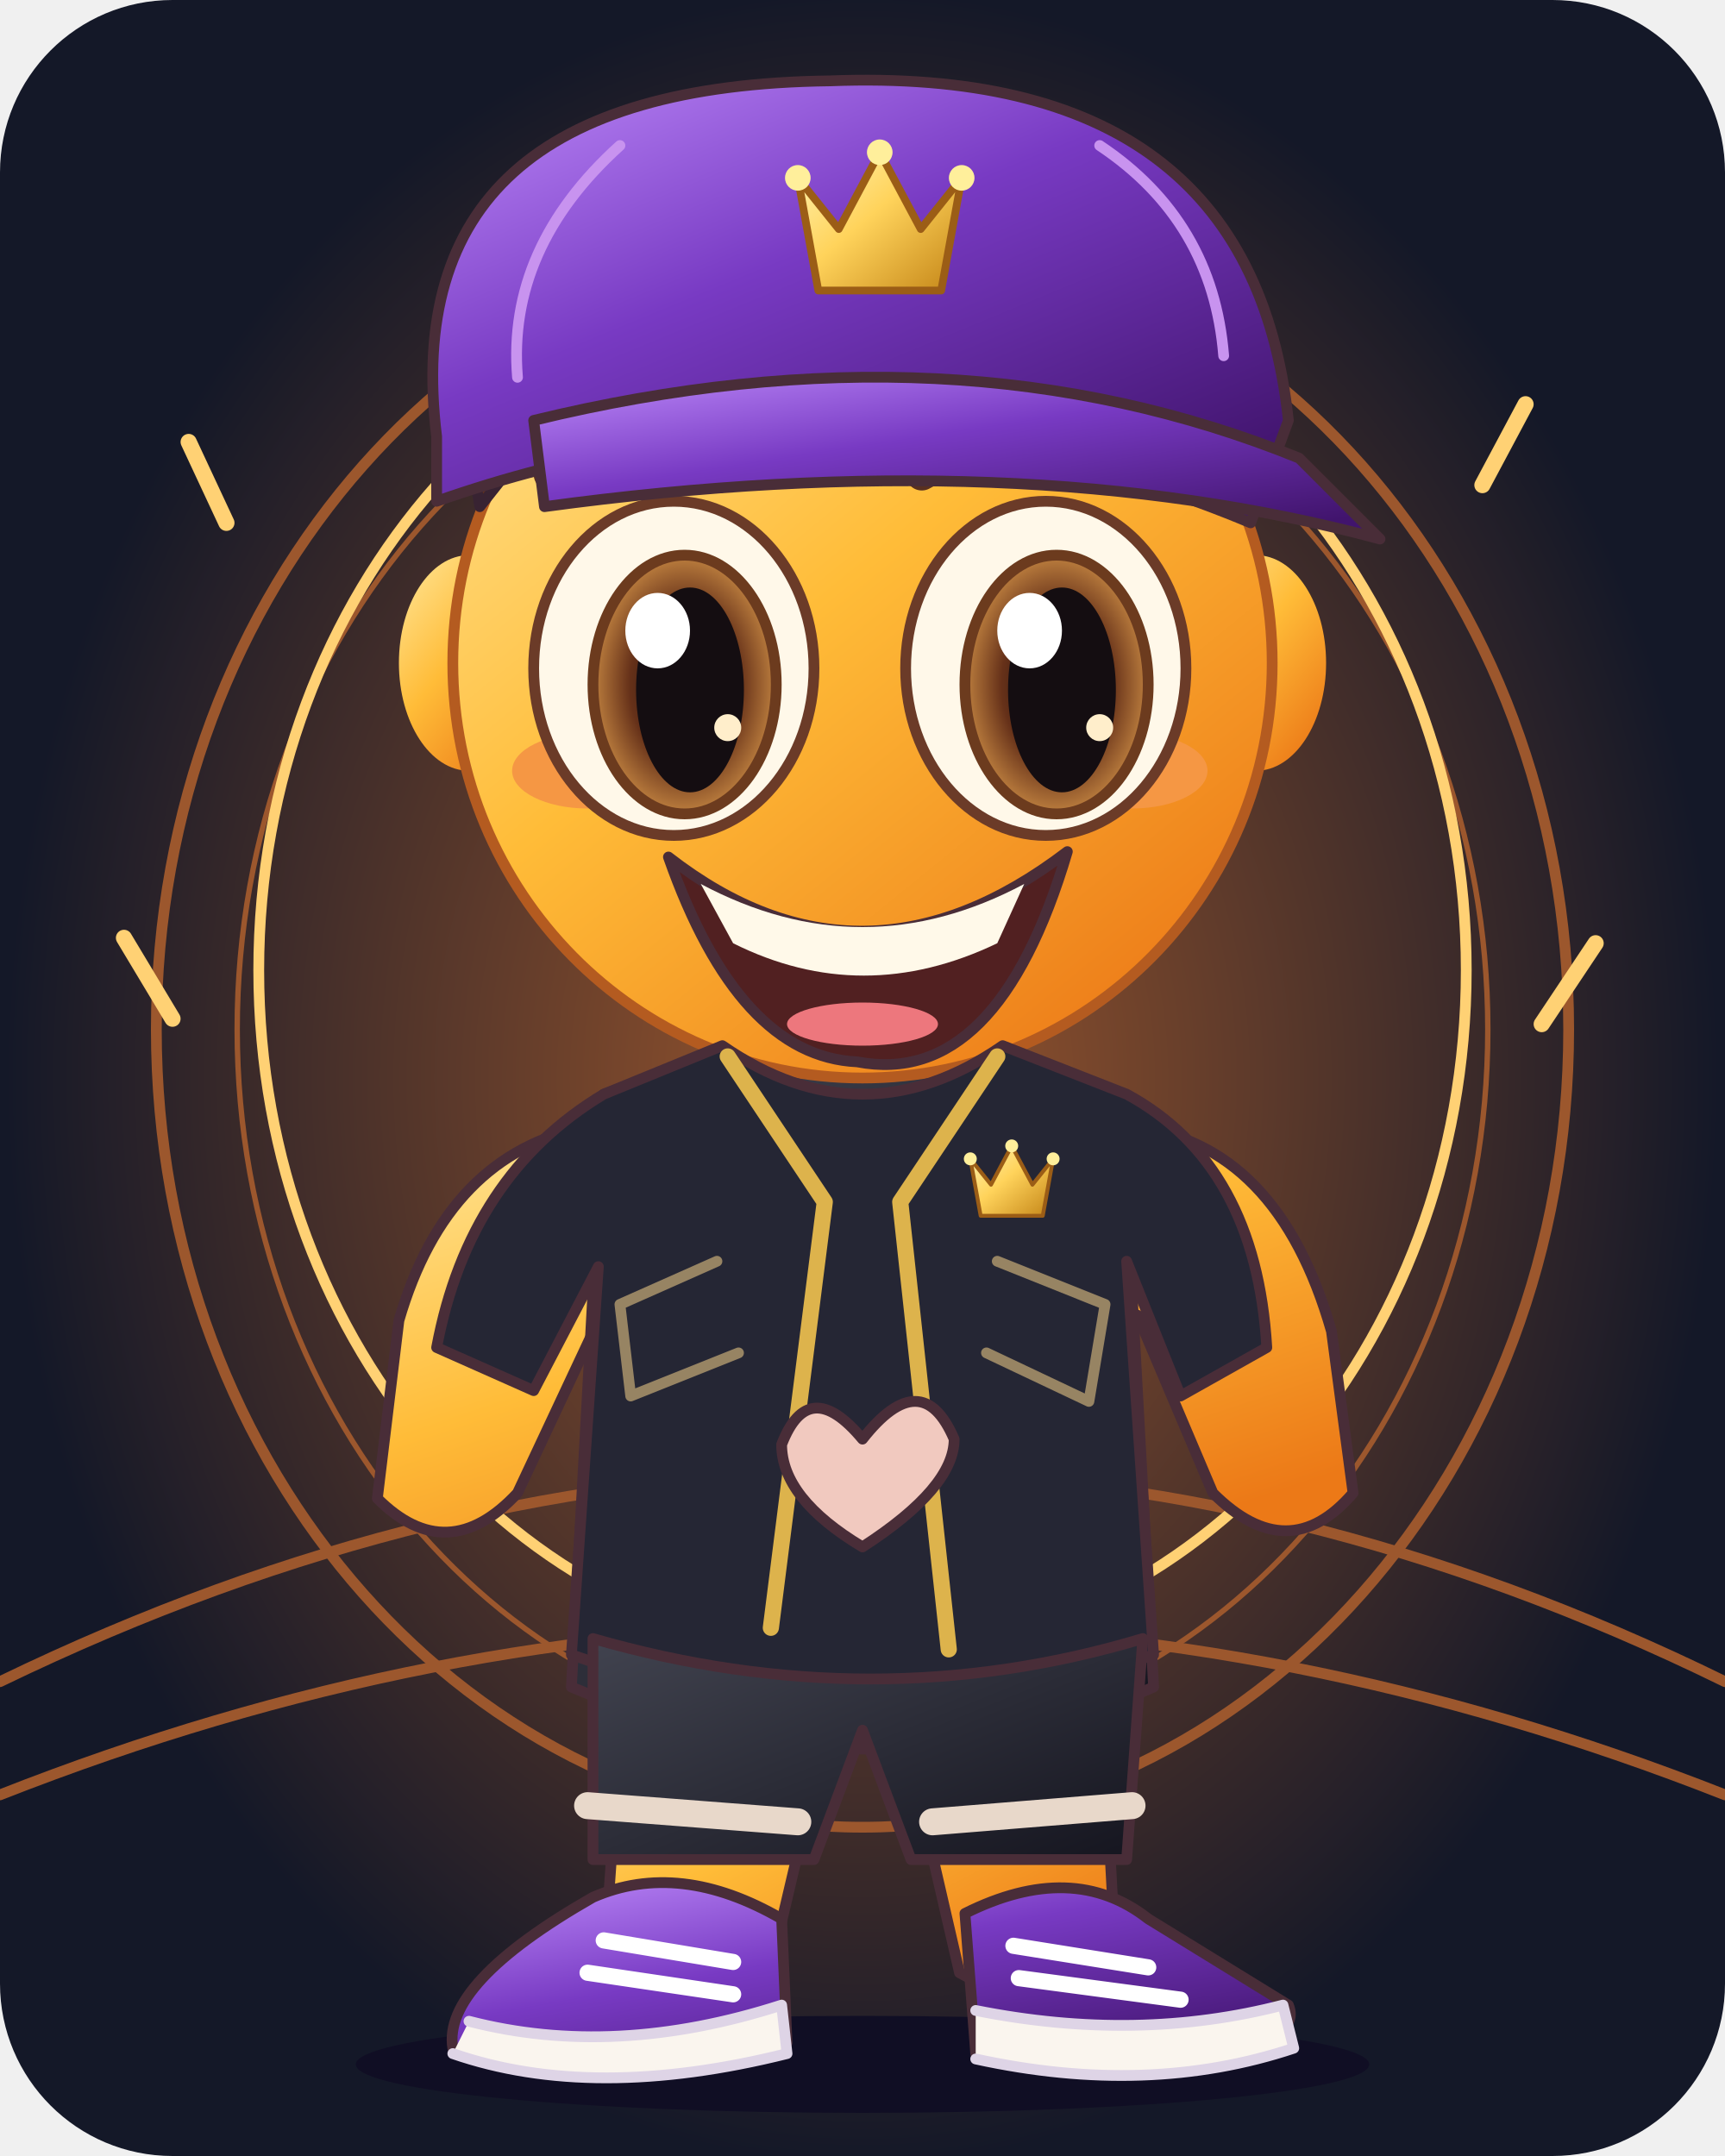
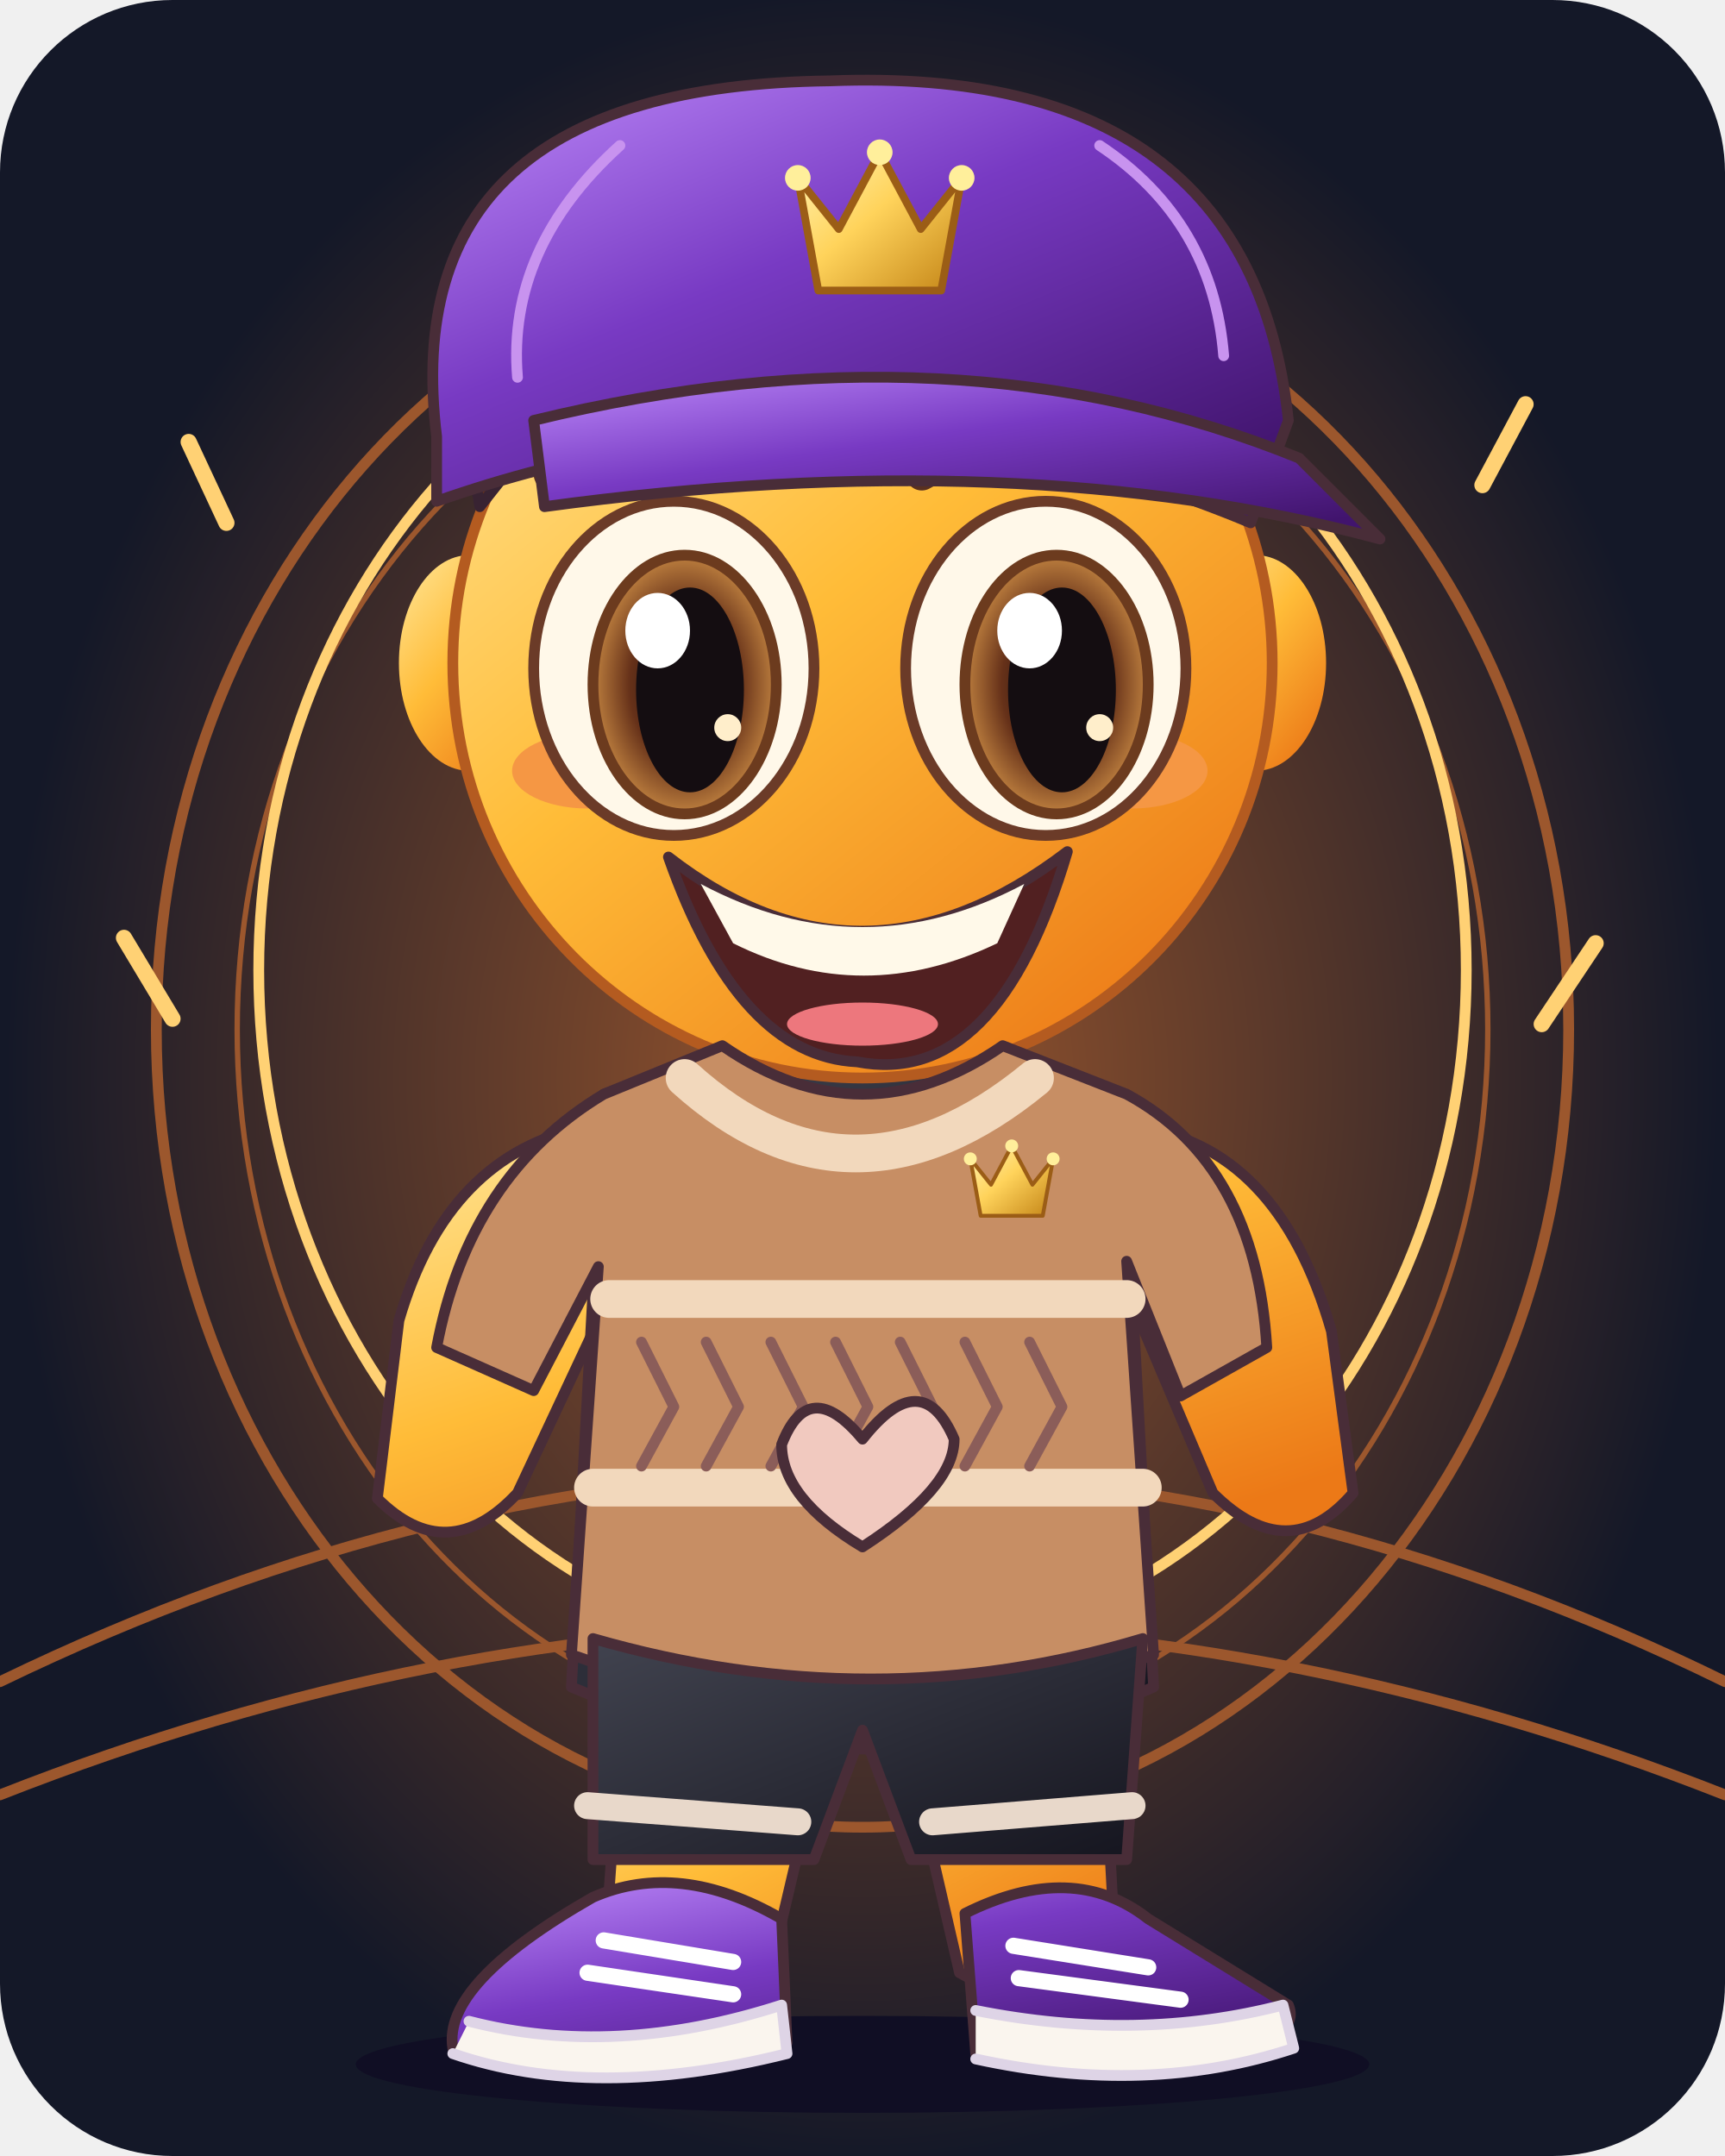
<svg xmlns="http://www.w3.org/2000/svg" width="320" height="400" viewBox="0 0 320 400">
  <defs>
    <linearGradient id="skin" x2=".8" y2="1">
      <stop stop-color="#ffe79a" />
      <stop offset=".48" stop-color="#ffbc38" />
      <stop offset="1" stop-color="#ec7917" />
    </linearGradient>
    <linearGradient id="purple" x2=".8" y2="1">
      <stop stop-color="#bd8afa" />
      <stop offset=".45" stop-color="#783ac3" />
      <stop offset="1" stop-color="#41146d" />
    </linearGradient>
    <linearGradient id="gold" x2="1" y2="1">
      <stop stop-color="#fff4b5" />
      <stop offset=".45" stop-color="#ffd35b" />
      <stop offset="1" stop-color="#c38416" />
    </linearGradient>
    <linearGradient id="dark" x2="1" y2="1">
      <stop stop-color="#41434f" />
      <stop offset="1" stop-color="#15151f" />
    </linearGradient>
    <radialGradient id="iris">
      <stop stop-color="#160d0c" />
      <stop offset=".6" stop-color="#663119" />
      <stop offset="1" stop-color="#be803f" />
    </radialGradient>
  </defs>
  <defs>
    <radialGradient id="bg">
      <stop stop-color="#9c572d" />
      <stop offset="1" stop-color="#141828" />
    </radialGradient>
  </defs>
  <rect x="0" y="0" width="320" height="400" rx="32" fill="url(#bg)" stroke="none" stroke-width="2" />
  <ellipse cx="160" cy="191" rx="131" ry="148" fill="none" stroke="#9c572d" stroke-width="2" />
  <ellipse cx="160" cy="191" rx="116" ry="132" fill="none" stroke="#9c572d" stroke-width="1" />
  <path d="M0 312 Q161 234 320 312 M0 333 Q160 270 320 333" fill="none" stroke="#9c572d" stroke-width="2" stroke-linecap="round" stroke-linejoin="round" />
  <ellipse cx="160" cy="180" rx="112" ry="127" fill="none" stroke="#ffd174" stroke-width="2" />
  <path d="M42 97 L35 82" fill="none" stroke="#ffd174" stroke-width="3" stroke-linecap="round" stroke-linejoin="round" />
  <path d="M275 90 L283 75" fill="none" stroke="#ffd174" stroke-width="3" stroke-linecap="round" stroke-linejoin="round" />
  <path d="M32 189 L23 174" fill="none" stroke="#ffd174" stroke-width="3" stroke-linecap="round" stroke-linejoin="round" />
  <path d="M286 190 L296 175" fill="none" stroke="#ffd174" stroke-width="3" stroke-linecap="round" stroke-linejoin="round" />
  <ellipse cx="160" cy="383" rx="94" ry="9" fill="#100e24" stroke="none" stroke-width="0" />
  <path d="M116 308 L112 365 Q127 375 143 365 L155 314 M166 314 L178 366 Q194 375 207 364 L204 308" fill="url(#skin)" stroke="#492d38" stroke-width="2" stroke-linecap="round" stroke-linejoin="round" />
  <path d="M110 352 Q126 345 145 356 L146 379 Q105 389 84 380 Q82 368 110 352 M179 355 Q199 345 213 356 L239 372 Q244 384 181 381 Z" fill="url(#purple)" stroke="#492d38" stroke-width="2" stroke-linecap="round" stroke-linejoin="round" />
  <path d="M87 375 Q114 382 145 372 L146 381 Q110 390 84 381 M181 373 Q211 379 238 372 L240 380 Q213 389 181 382" fill="#faf5ee" stroke="#ded4e6" stroke-width="2" stroke-linecap="round" stroke-linejoin="round" />
  <path d="M112 360 L136 364 M109 366 L136 370 M188 361 L213 365 M189 367 L219 371" fill="none" stroke="#fff" stroke-width="3" stroke-linecap="round" stroke-linejoin="round" />
  <path d="M109 209 Q83 214 74 245 L70 278 Q83 291 96 277 L111 245 M210 209 Q237 212 247 247 L251 277 Q239 291 225 277 L211 244" fill="url(#skin)" stroke="#492d38" stroke-width="2" stroke-linecap="round" stroke-linejoin="round" />
  <path d="M112 203 Q160 185 208 203 L214 313 Q161 336 106 313 Z" fill="url(#dark)" stroke="#492d38" stroke-width="2" stroke-linecap="round" stroke-linejoin="round" />
  <ellipse cx="87" cy="123" rx="13" ry="20" fill="url(#skin)" stroke="none" stroke-width="2" />
  <ellipse cx="233" cy="123" rx="13" ry="20" fill="url(#skin)" stroke="none" stroke-width="2" />
  <ellipse cx="160" cy="123" rx="76" ry="77" fill="url(#skin)" stroke="#b45b20" stroke-width="2" />
  <ellipse cx="128" cy="78" rx="28" ry="13" fill="#ffe7a2" stroke="none" stroke-width="2" />
  <ellipse cx="109" cy="143" rx="14" ry="7" fill="#f59744" stroke="none" stroke-width="2" />
  <ellipse cx="210" cy="143" rx="14" ry="7" fill="#f59744" stroke="none" stroke-width="2" />
-   <path d="M112 203 L134 194 Q160 212 186 194 L209 203 Q233 216 235 250 L219 259 L209 234 L214 307 Q160 326 106 307 L111 235 L99 258 L81 250 Q87 218 112 203 Z" fill="#252634" stroke="#492d38" stroke-width="2" stroke-linecap="round" stroke-linejoin="round" />
+   <path d="M112 203 L134 194 Q160 212 186 194 L209 203 Q233 216 235 250 L219 259 L209 234 L214 307 Q160 326 106 307 L111 235 L99 258 L81 250 Q87 218 112 203 Z" fill="#c78e64" stroke="#492d38" stroke-width="2" stroke-linecap="round" stroke-linejoin="round" />
  <path d="M110 304 Q162 319 212 304 L209 345 L169 345 L160 321 L151 345 L110 345 Z" fill="url(#dark)" stroke="#492d38" stroke-width="2" stroke-linecap="round" stroke-linejoin="round" />
  <path d="M109 335 L148 338 M173 338 L210 335" fill="none" stroke="#e8d8ca" stroke-width="5" stroke-linecap="round" stroke-linejoin="round" />
-   <path d="M135 196 L153 223 L143 302 M185 196 L167 223 L176 306" fill="none" stroke="#ddb34c" stroke-width="3" stroke-linecap="round" stroke-linejoin="round" />
-   <path d="M133 234 L115 242 L117 259 L137 251 M185 234 L205 242 L202 260 L183 251" fill="none" stroke="#978463" stroke-width="2" stroke-linecap="round" stroke-linejoin="round" />
+   <path d="M127 200 Q158 228 192 200 M113 241 L209 241 M110 276 L212 276" fill="none" stroke="#f2d8bc" stroke-width="7" stroke-linecap="round" stroke-linejoin="round" />
+   <path d="M119 249 L125 261 L119 272" fill="none" stroke="#8b5d59" stroke-width="2" stroke-linecap="round" stroke-linejoin="round" />
+   <path d="M131 249 L137 261 L131 272" fill="none" stroke="#8b5d59" stroke-width="2" stroke-linecap="round" stroke-linejoin="round" />
+   <path d="M143 249 L149 261 L143 272" fill="none" stroke="#8b5d59" stroke-width="2" stroke-linecap="round" stroke-linejoin="round" />
+   <path d="M155 249 L161 261 L155 272" fill="none" stroke="#8b5d59" stroke-width="2" stroke-linecap="round" stroke-linejoin="round" />
+   <path d="M167 249 L173 261 L167 272" fill="none" stroke="#8b5d59" stroke-width="2" stroke-linecap="round" stroke-linejoin="round" />
+   <path d="M179 249 L185 261 L179 272" fill="none" stroke="#8b5d59" stroke-width="2" stroke-linecap="round" stroke-linejoin="round" />
+   <path d="M191 249 L197 261 L191 272" fill="none" stroke="#8b5d59" stroke-width="2" stroke-linecap="round" stroke-linejoin="round" />
  <g transform="translate(180 215) scale(0.48)">
    <path d="M0 0 L8 10 L16 -5 L24 10 L32 0 L28 22 L4 22 Z" fill="url(#gold)" stroke="#9b5d16" stroke-width="1.5" stroke-linecap="round" stroke-linejoin="round" />
    <ellipse cx="0" cy="0" rx="2.5" ry="2.5" fill="#ffef9b" stroke="none" stroke-width="2" />
    <ellipse cx="16" cy="-5" rx="2.5" ry="2.5" fill="#ffef9b" stroke="none" stroke-width="2" />
    <ellipse cx="32" cy="0" rx="2.5" ry="2.5" fill="#ffef9b" stroke="none" stroke-width="2" />
  </g>
  <path d="M145 268 Q150 255 160 267 Q171 253 177 267 Q177 276 160 287 Q145 278 145 268" fill="#f1c9bf" stroke="#492d38" stroke-width="2" stroke-linecap="round" stroke-linejoin="round" />
  <path d="M89 94 Q80 44 119 38 L129 27 L146 38 L164 24 L178 38 L201 29 Q238 44 232 95 L208 70 Q182 91 154 65 Q122 90 108 70 Z" fill="#5c3021" stroke="#382332" stroke-width="2" stroke-linecap="round" stroke-linejoin="round" />
  <path d="M120 53 L136 43 M155 48 L168 37" fill="none" stroke="#bc7851" stroke-width="3" stroke-linecap="round" stroke-linejoin="round" />
  <path d="M124 159 Q160 187 198 158 Q185 202 159 197 Q137 196 124 159" fill="#512021" stroke="#492d38" stroke-width="2" stroke-linecap="round" stroke-linejoin="round" />
  <path d="M130 164 Q160 180 190 164 L185 175 Q160 187 136 175" fill="#fff9e9" stroke="none" stroke-width="2" stroke-linecap="round" stroke-linejoin="round" />
  <ellipse cx="160" cy="190" rx="14" ry="4" fill="#ed777d" stroke="none" stroke-width="2" />
  <ellipse cx="125" cy="124" rx="26" ry="31" fill="#fff8e9" stroke="#6b3b28" stroke-width="2" />
  <ellipse cx="127" cy="127" rx="17" ry="24" fill="url(#iris)" stroke="#6c3b1e" stroke-width="2" />
  <ellipse cx="128" cy="128" rx="10" ry="19" fill="#140d11" stroke="none" stroke-width="2" />
  <ellipse cx="122" cy="117" rx="6" ry="7" fill="#fff" stroke="none" stroke-width="2" />
  <ellipse cx="135" cy="135" rx="2.5" ry="2.5" fill="#ffeecb" stroke="none" stroke-width="2" />
  <path d="M102 88 Q125 75 145 87" fill="none" stroke="#583021" stroke-width="6" stroke-linecap="round" stroke-linejoin="round" />
  <ellipse cx="194" cy="124" rx="26" ry="31" fill="#fff8e9" stroke="#6b3b28" stroke-width="2" />
  <ellipse cx="196" cy="127" rx="17" ry="24" fill="url(#iris)" stroke="#6c3b1e" stroke-width="2" />
  <ellipse cx="197" cy="128" rx="10" ry="19" fill="#140d11" stroke="none" stroke-width="2" />
  <ellipse cx="191" cy="117" rx="6" ry="7" fill="#fff" stroke="none" stroke-width="2" />
  <ellipse cx="204" cy="135" rx="2.5" ry="2.5" fill="#ffeecb" stroke="none" stroke-width="2" />
  <path d="M171 88 Q194 75 214 87" fill="none" stroke="#583021" stroke-width="6" stroke-linecap="round" stroke-linejoin="round" />
  <path d="M81 81 Q73 16 154 15 Q232 12 239 78 L232 97 Q158 66 81 93 Z" fill="url(#purple)" stroke="#492d38" stroke-width="2" stroke-linecap="round" stroke-linejoin="round" />
  <path d="M99 78 Q177 59 241 85 L256 100 Q189 82 101 94 Z" fill="url(#purple)" stroke="#492d38" stroke-width="2" stroke-linecap="round" stroke-linejoin="round" />
  <g transform="translate(148 33) scale(0.95)">
    <path d="M0 0 L8 10 L16 -5 L24 10 L32 0 L28 22 L4 22 Z" fill="url(#gold)" stroke="#9b5d16" stroke-width="1.5" stroke-linecap="round" stroke-linejoin="round" />
    <ellipse cx="0" cy="0" rx="2.5" ry="2.5" fill="#ffef9b" stroke="none" stroke-width="2" />
    <ellipse cx="16" cy="-5" rx="2.5" ry="2.5" fill="#ffef9b" stroke="none" stroke-width="2" />
    <ellipse cx="32" cy="0" rx="2.5" ry="2.5" fill="#ffef9b" stroke="none" stroke-width="2" />
  </g>
  <path d="M115 27 Q94 46 96 70 M204 27 Q225 41 227 66" fill="none" stroke="#c893ef" stroke-width="2" stroke-linecap="round" stroke-linejoin="round" />
</svg>
